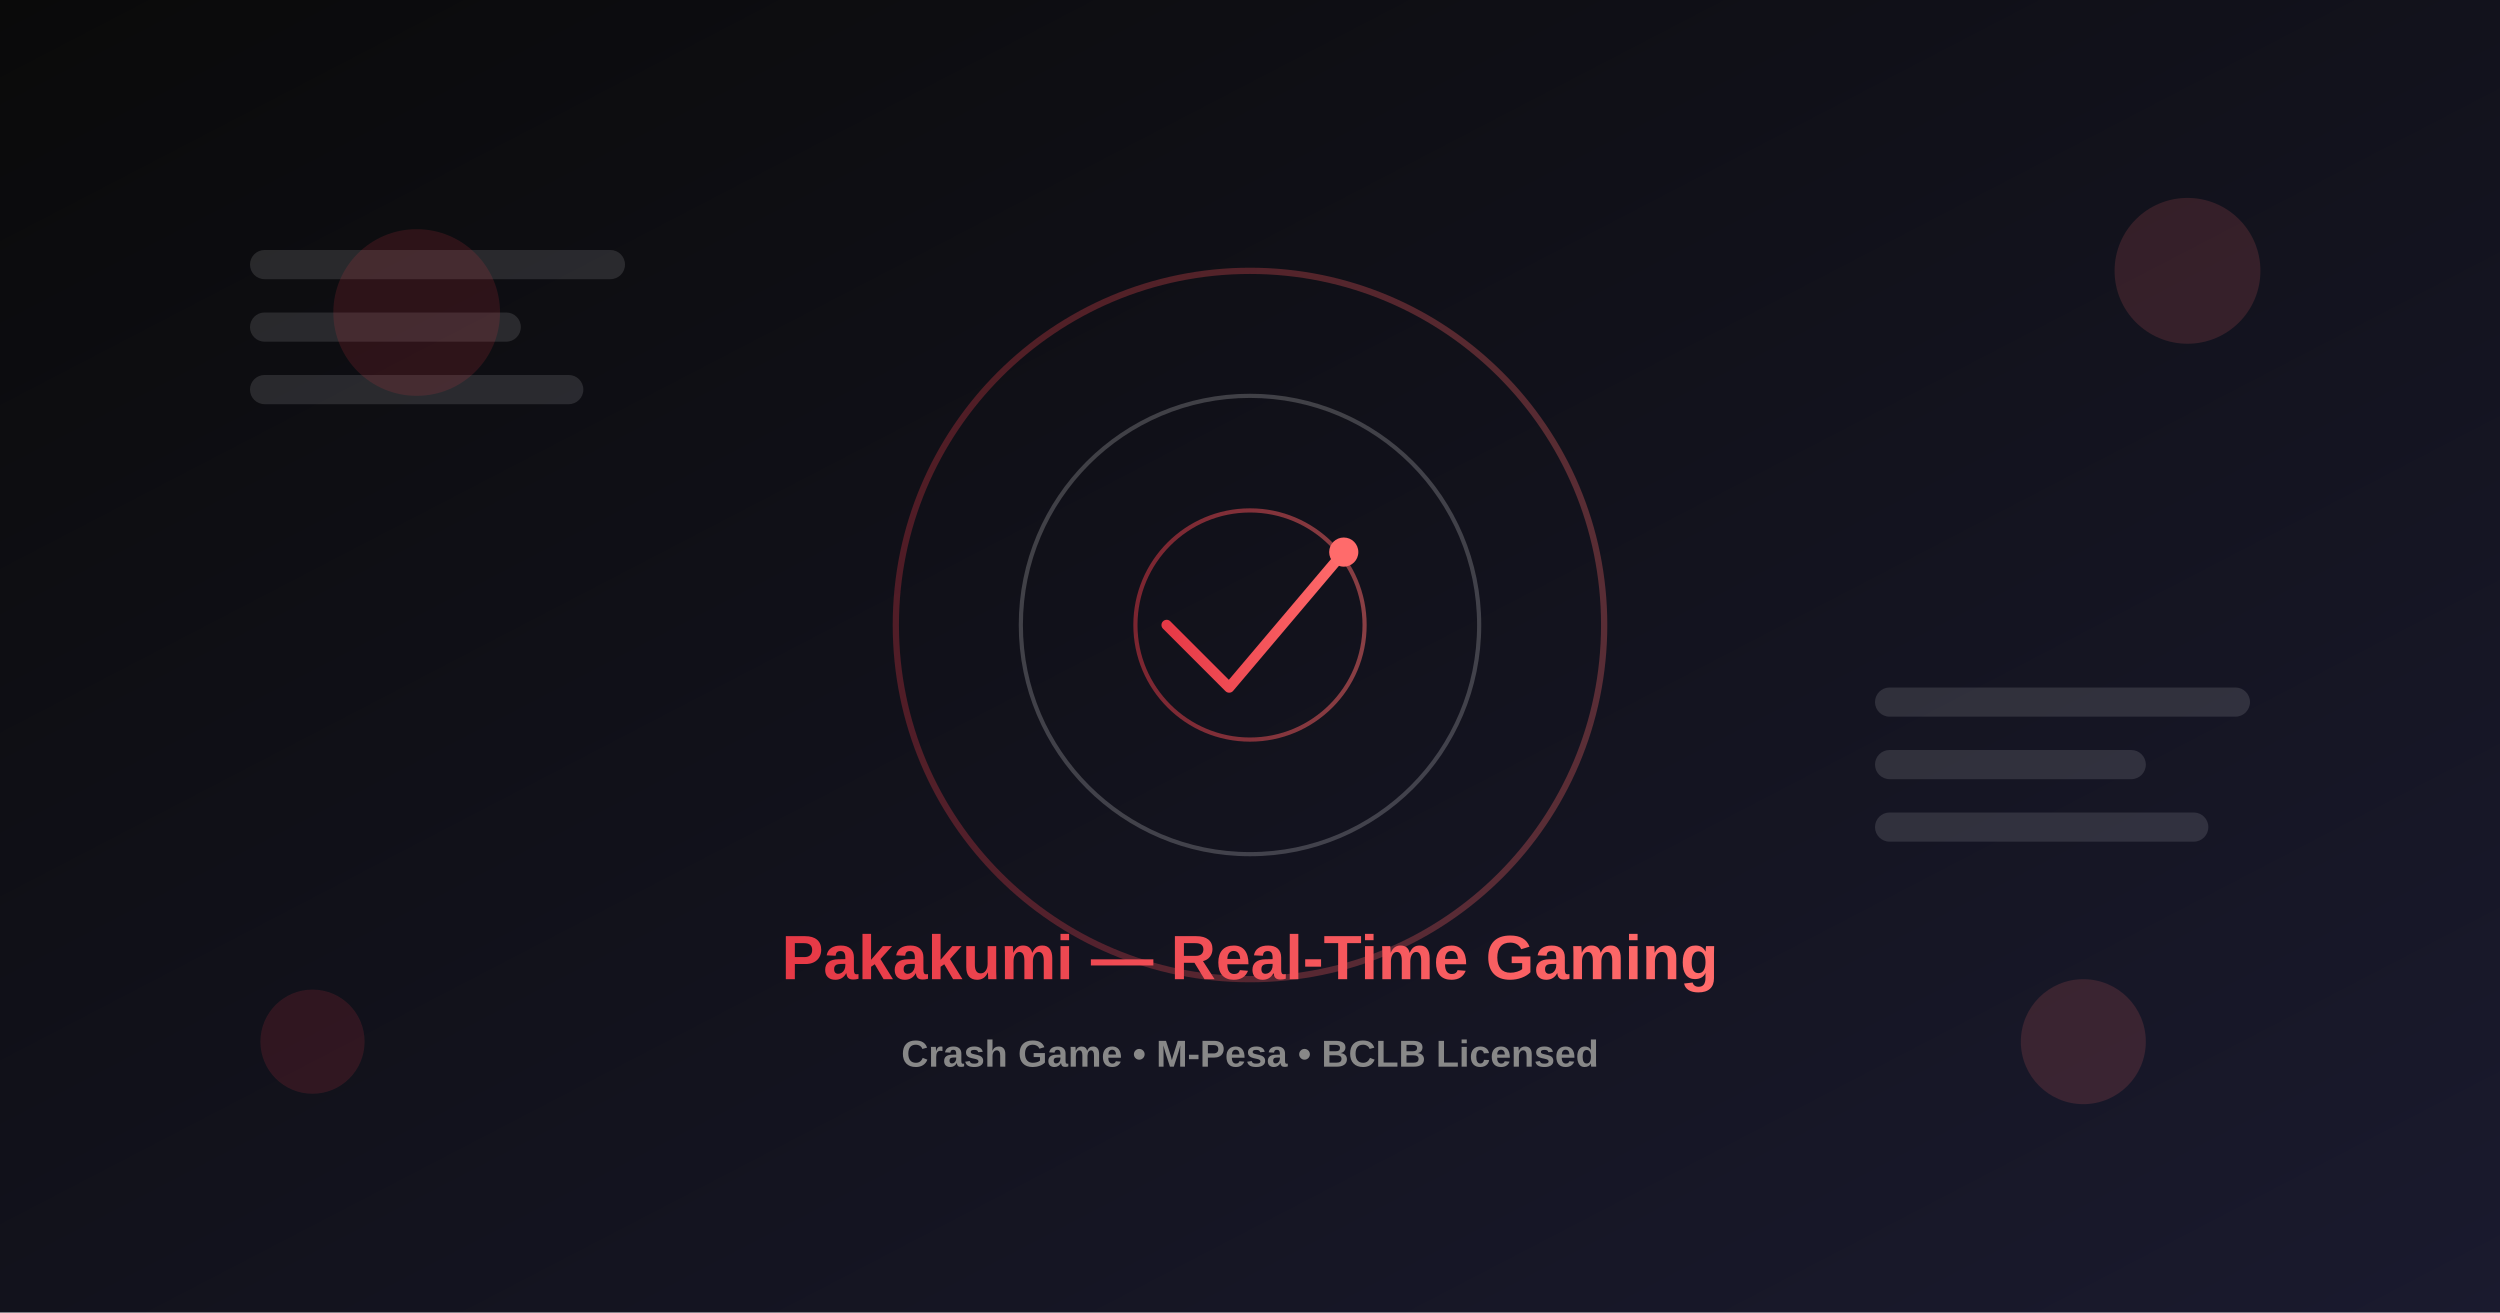
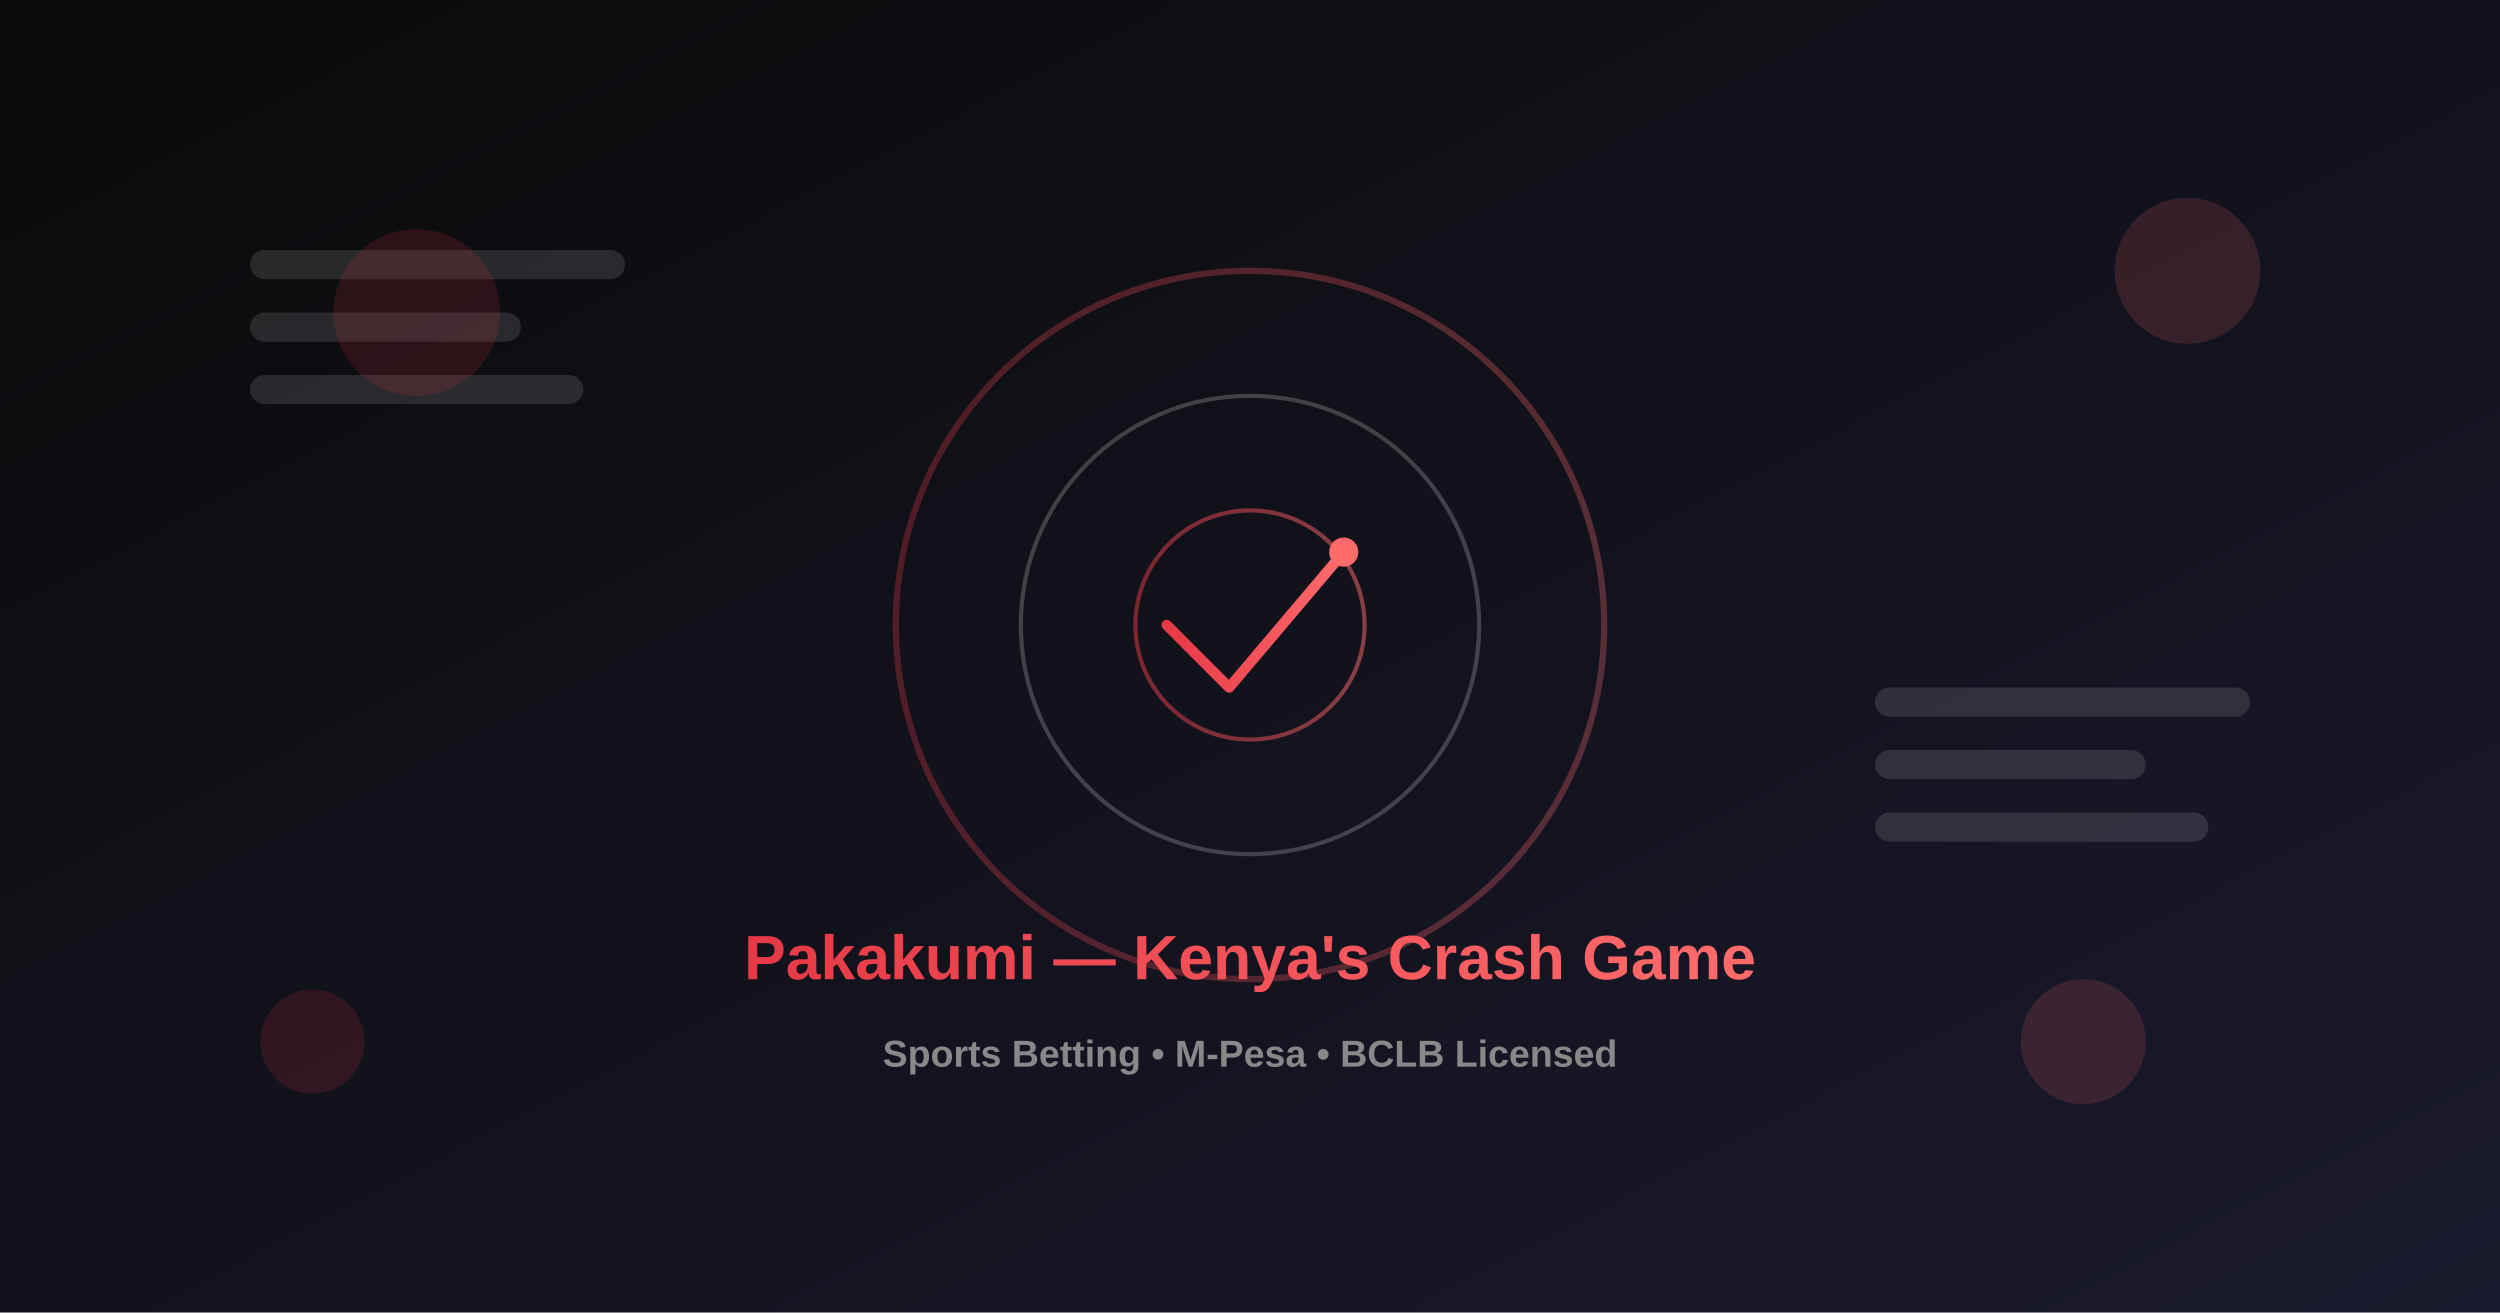
<svg xmlns="http://www.w3.org/2000/svg" viewBox="0 0 1200 630">
  <defs>
    <linearGradient id="bg" x1="0%" y1="0%" x2="100%" y2="100%">
      <stop offset="0%" style="stop-color:#0a0a0a" />
      <stop offset="100%" style="stop-color:#1a1a2e" />
    </linearGradient>
    <linearGradient id="accent" x1="0%" y1="0%" x2="100%" y2="0%">
      <stop offset="0%" style="stop-color:#e63946" />
      <stop offset="100%" style="stop-color:#ff6b6b" />
    </linearGradient>
  </defs>
  <rect width="1200" height="630" fill="url(#bg)" />
  <g opacity="0.12" fill="#ffffff">
    <rect x="120" y="120" width="180" height="14" rx="7" />
    <rect x="120" y="150" width="130" height="14" rx="7" />
    <rect x="120" y="180" width="160" height="14" rx="7" />
    <rect x="900" y="330" width="180" height="14" rx="7" />
    <rect x="900" y="360" width="130" height="14" rx="7" />
    <rect x="900" y="390" width="160" height="14" rx="7" />
  </g>
  <circle cx="600" cy="300" r="170" fill="none" stroke="url(#accent)" stroke-width="3" opacity="0.3" />
  <circle cx="600" cy="300" r="110" fill="none" stroke="#ffffff" stroke-width="2" opacity="0.2" />
  <circle cx="600" cy="300" r="55" fill="none" stroke="url(#accent)" stroke-width="2" opacity="0.5" />
  <path d="M560 300 L590 330 L645 265" fill="none" stroke="url(#accent)" stroke-width="5" stroke-linecap="round" stroke-linejoin="round" />
  <circle cx="645" cy="265" r="7" fill="#ff6b6b" />
  <g fill="#ffffff" font-family="Arial, sans-serif" font-weight="800" text-anchor="middle">
-     <text x="600" y="470" font-size="30" fill="url(#accent)">Pakakumi — Real-Time Gaming</text>
-     <text x="600" y="512" font-size="18" fill="#888">Crash Game • M-Pesa • BCLB Licensed</text>
+     <text x="600" y="470" font-size="30" fill="url(#accent)">Pakakumi — Kenya's Crash Game</text>
+     <text x="600" y="512" font-size="18" fill="#888">Sports Betting • M-Pesa • BCLB Licensed</text>
  </g>
  <g opacity="0.15">
    <circle cx="200" cy="150" r="40" fill="#e63946" />
    <circle cx="1000" cy="500" r="30" fill="#ff6b6b" />
    <circle cx="150" cy="500" r="25" fill="#e63946" />
    <circle cx="1050" cy="130" r="35" fill="#ff6b6b" />
  </g>
</svg>
